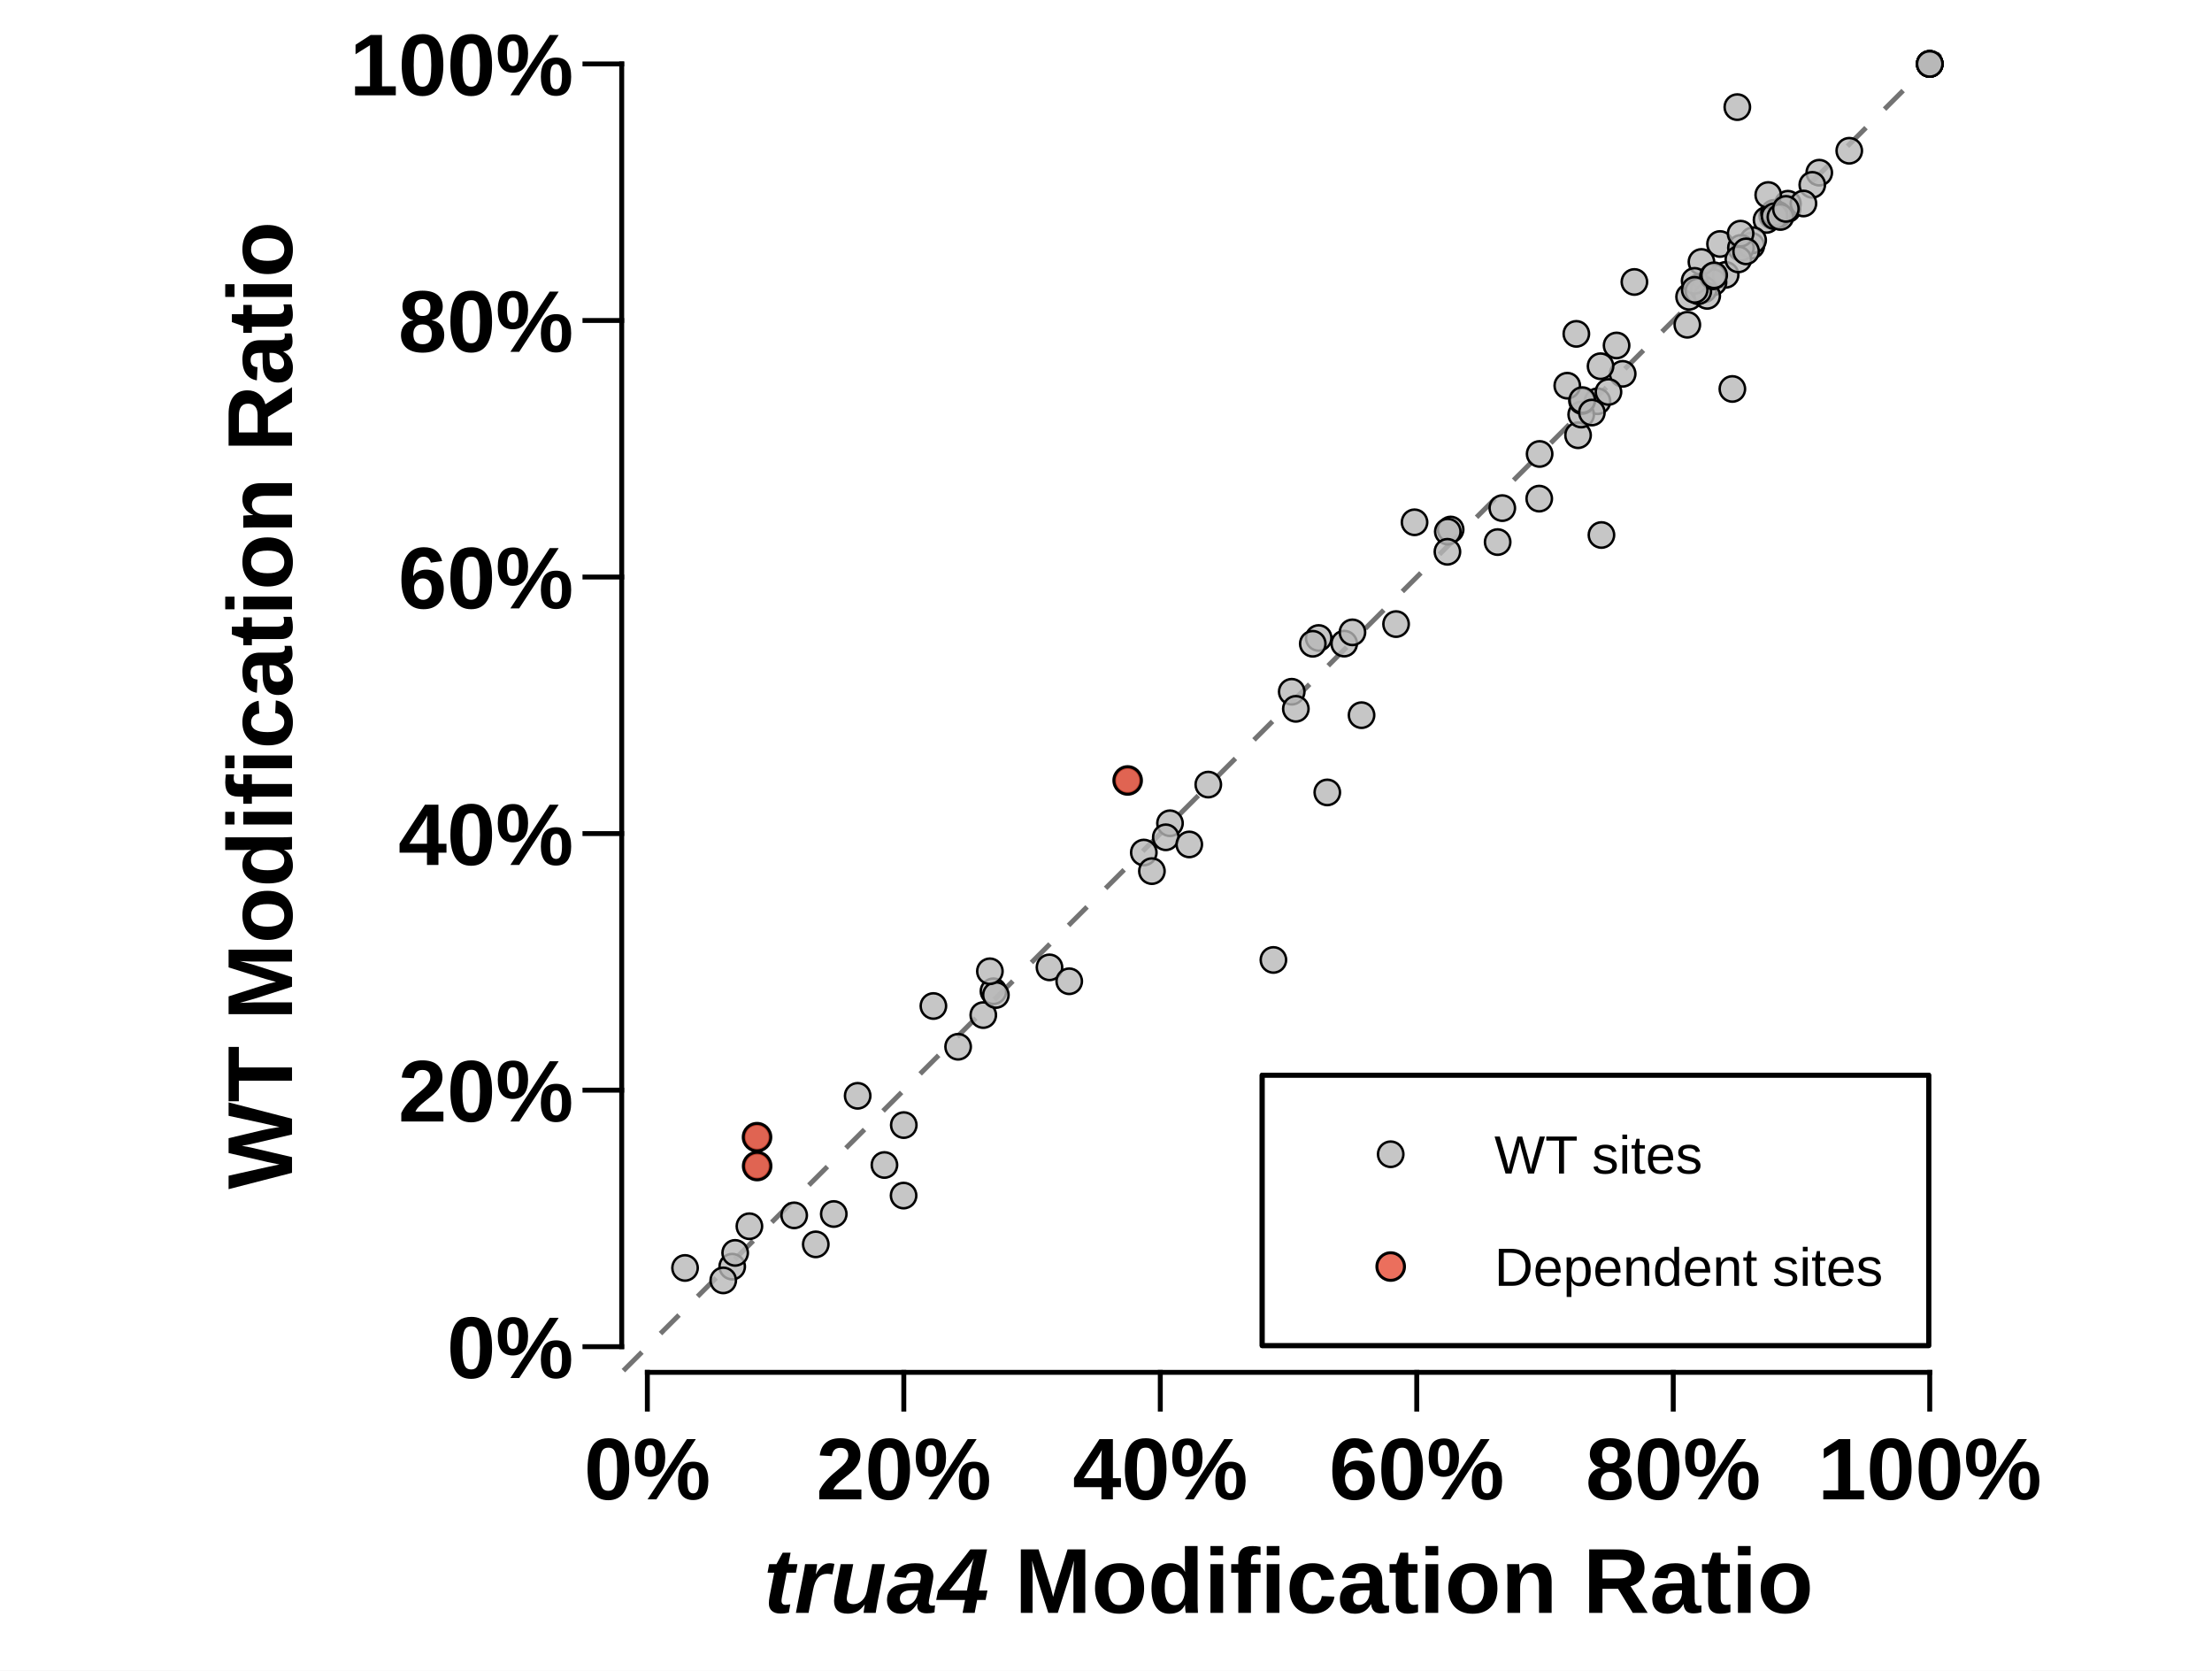
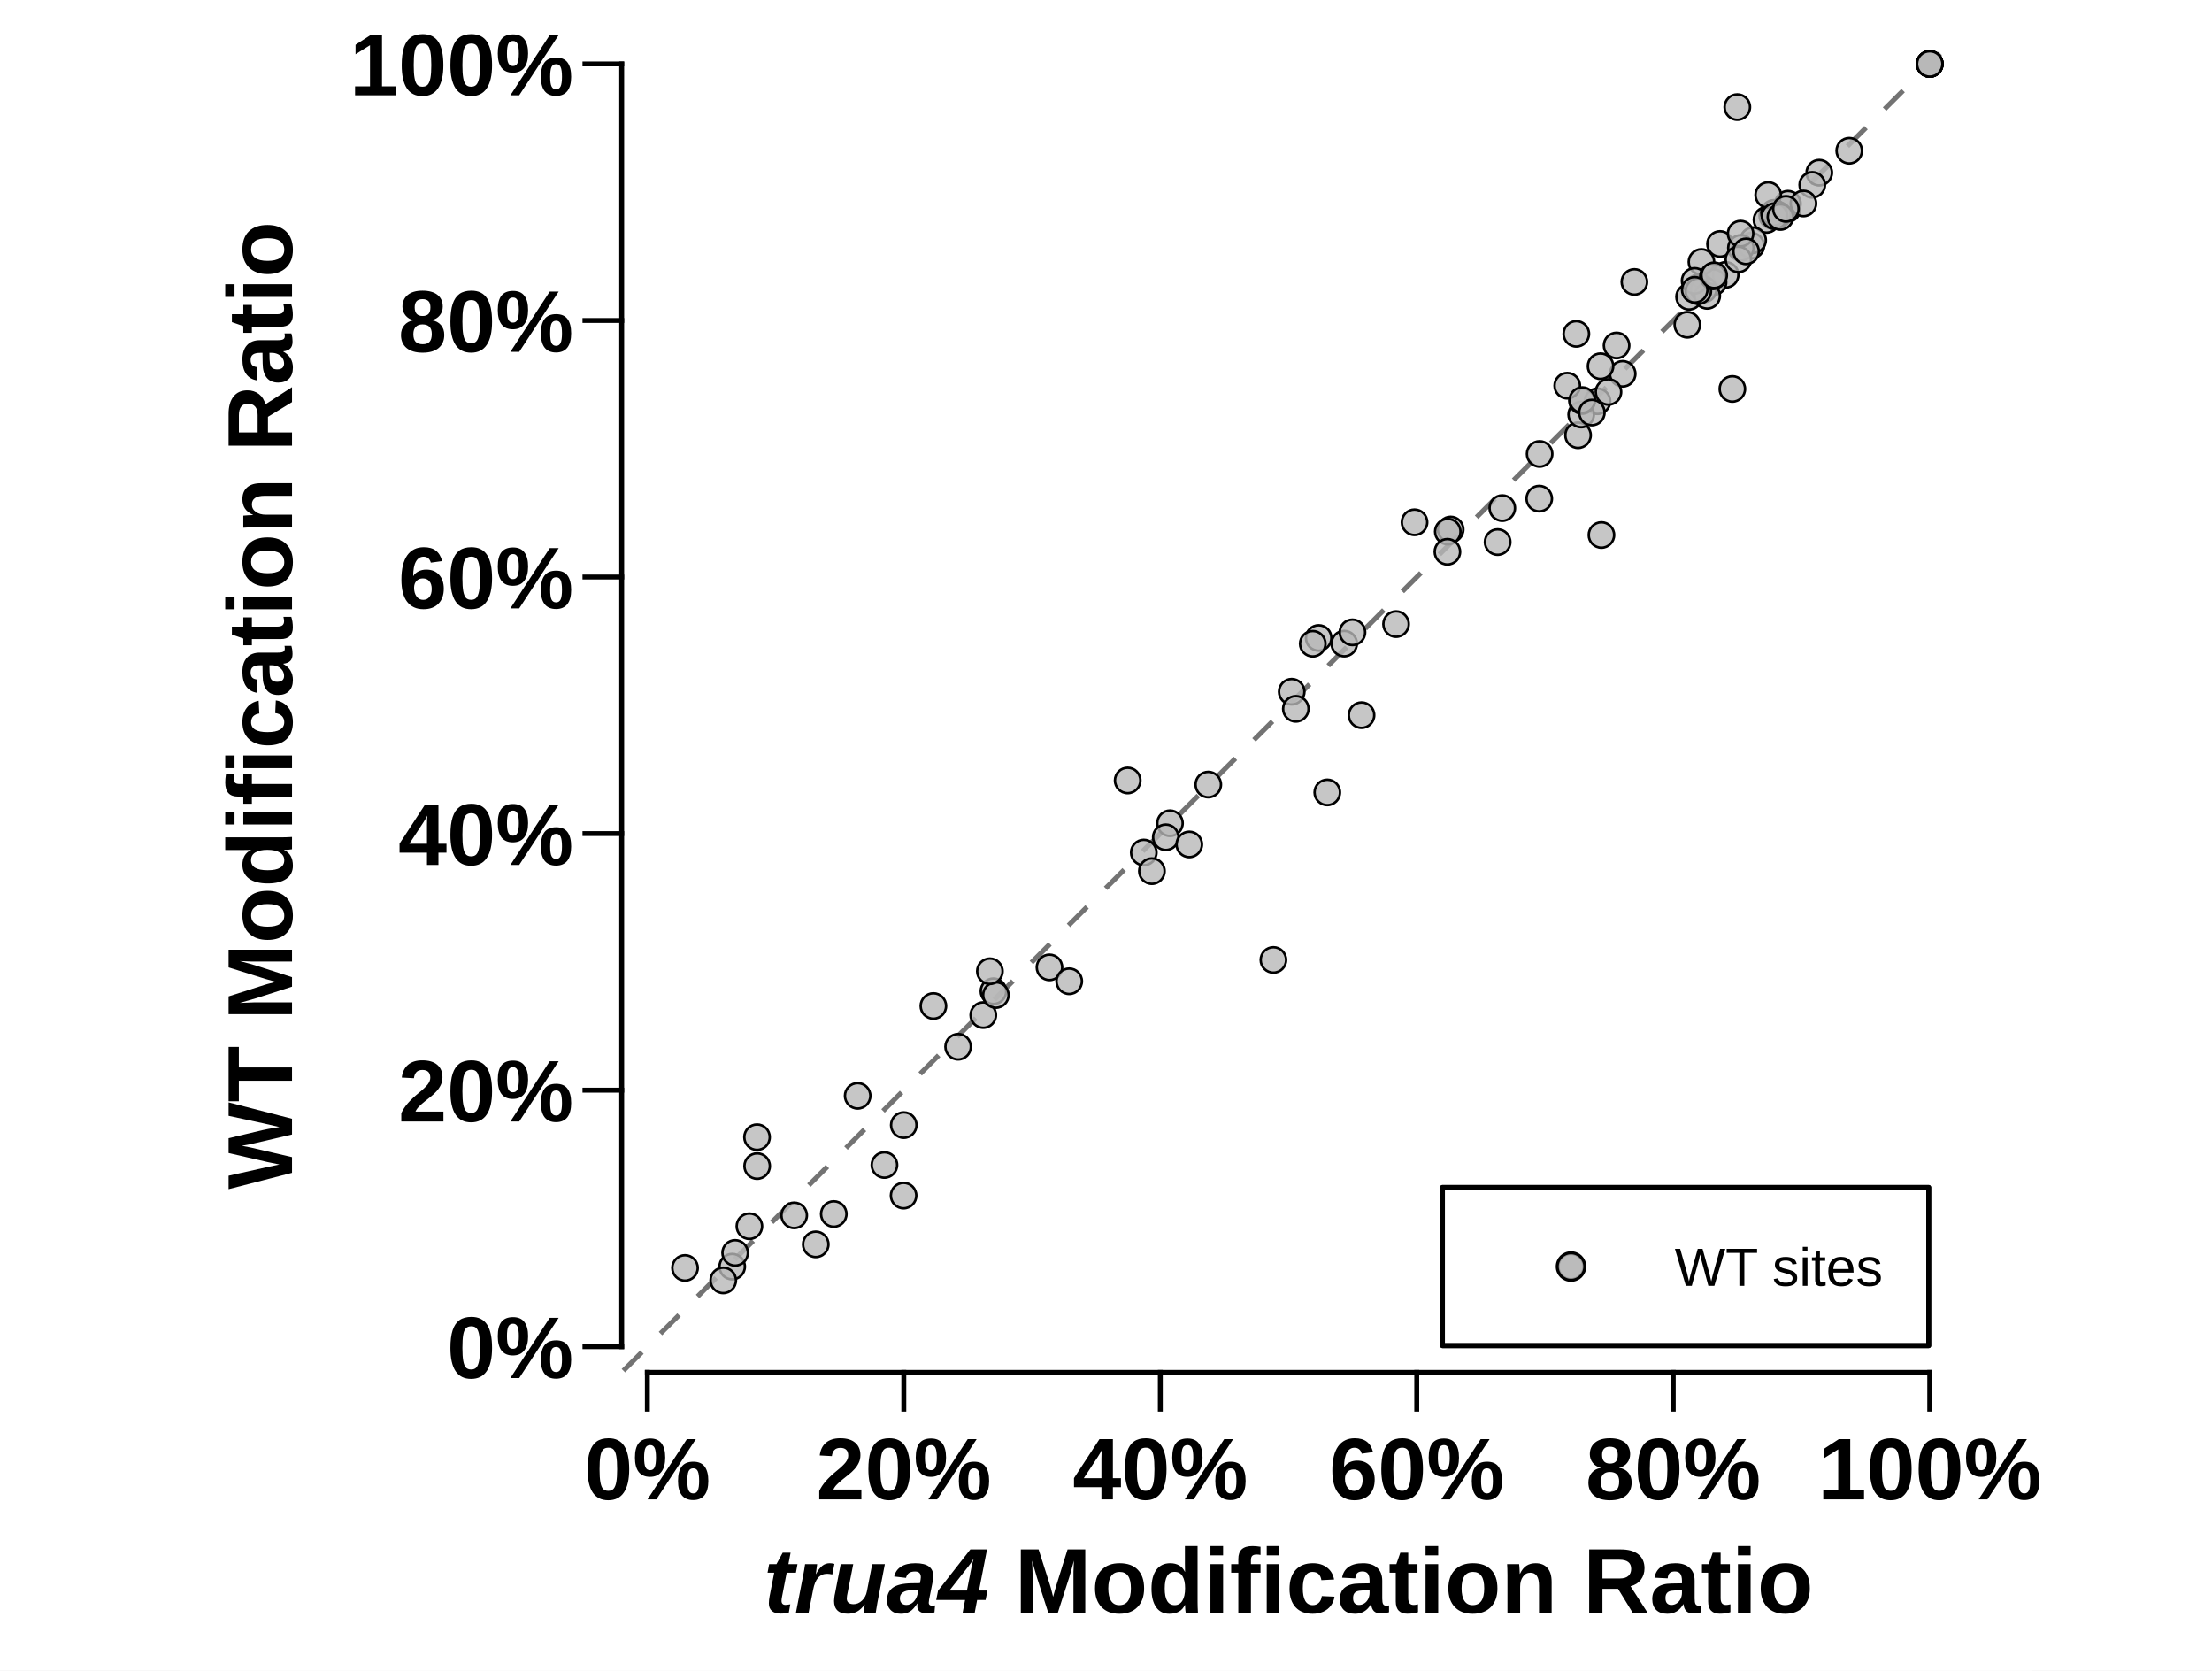
<svg xmlns="http://www.w3.org/2000/svg" width="576.00pt" height="434.88pt" viewBox="0 0 576.00 434.88">
  <g class="svglite">
    <defs>
      <style type="text/css">
    .svglite line, .svglite polyline, .svglite polygon, .svglite path, .svglite rect, .svglite circle {
      fill: none;
      stroke: #000000;
      stroke-linecap: round;
      stroke-linejoin: round;
      stroke-miterlimit: 10.00;
    }
    .svglite text {
      white-space: pre;
    }
    .svglite g.glyphgroup path {
      fill: inherit;
      stroke: none;
    }
  </style>
    </defs>
    <rect width="100%" height="100%" style="stroke: none; fill: #FFFFFF;" />
    <defs>
      <clipPath id="cpMC4wMHw1NzYuMDB8MC4wMHw0MzQuODg=">
        <rect x="0.00" y="0.00" width="576.00" height="434.88" />
      </clipPath>
    </defs>
    <g clip-path="url(#cpMC4wMHw1NzYuMDB8MC4wMHw0MzQuODg=)">
</g>
    <defs>
      <clipPath id="cpNDYuOTB8NTI5LjEwfDAuMDB8NDM0Ljg4">
        <rect x="46.90" y="0.00" width="482.20" height="434.88" />
      </clipPath>
    </defs>
    <g clip-path="url(#cpNDYuOTB8NTI5LjEwfDAuMDB8NDM0Ljg4)">
      <rect x="46.90" y="-0" width="482.20" height="434.88" style="stroke-width: 3.66; stroke: none; fill: #FFFFFF;" />
    </g>
    <g clip-path="url(#cpMC4wMHw1NzYuMDB8MC4wMHw0MzQuODg=)">
</g>
    <defs>
      <clipPath id="cpMTYxLjg5fDUwOS4xN3w5Ljk2fDM1Ny4yNQ==">
        <rect x="161.89" y="9.96" width="347.29" height="347.29" />
      </clipPath>
    </defs>
    <g clip-path="url(#cpMTYxLjg5fDUwOS4xN3w5Ljk2fDM1Ny4yNQ==)">
      <rect x="161.89" y="9.96" width="347.29" height="347.29" style="stroke-width: 3.66; stroke: none;" />
      <line x1="-185.40" y1="704.54" x2="856.46" y2="-337.32" style="stroke-width: 1.28; stroke: #737373; stroke-dasharray: 6.83,6.83; stroke-linecap: butt;" />
      <circle cx="465.46" cy="54.45" r="3.31" style="stroke-width: 0.64; fill: #B8B8B8; fill-opacity: 0.80;" />
      <circle cx="481.54" cy="39.24" r="3.31" style="stroke-width: 0.64; fill: #B8B8B8; fill-opacity: 0.80;" />
      <circle cx="442.82" cy="74.63" r="3.31" style="stroke-width: 0.64; fill: #B8B8B8; fill-opacity: 0.80;" />
      <circle cx="442.21" cy="74.87" r="3.31" style="stroke-width: 0.64; fill: #B8B8B8; fill-opacity: 0.80;" />
      <circle cx="439.83" cy="77.27" r="3.31" style="stroke-width: 0.64; fill: #B8B8B8; fill-opacity: 0.80;" />
      <circle cx="473.73" cy="44.95" r="3.31" style="stroke-width: 0.64; fill: #B8B8B8; fill-opacity: 0.80;" />
      <circle cx="422.54" cy="97.31" r="3.31" style="stroke-width: 0.64; fill: #B8B8B8; fill-opacity: 0.80;" />
      <circle cx="249.49" cy="272.49" r="3.31" style="stroke-width: 0.64; fill: #B8B8B8; fill-opacity: 0.80;" />
      <circle cx="368.34" cy="135.96" r="3.31" style="stroke-width: 0.64; fill: #B8B8B8; fill-opacity: 0.80;" />
      <circle cx="377.74" cy="137.84" r="3.31" style="stroke-width: 0.64; fill: #B8B8B8; fill-opacity: 0.80;" />
      <circle cx="258.69" cy="258.04" r="3.31" style="stroke-width: 0.64; fill: #B8B8B8; fill-opacity: 0.80;" />
      <circle cx="410.92" cy="113.30" r="3.31" style="stroke-width: 0.64; fill: #B8B8B8; fill-opacity: 0.80;" />
      <circle cx="304.66" cy="214.31" r="3.31" style="stroke-width: 0.64; fill: #B8B8B8; fill-opacity: 0.80;" />
      <circle cx="256.04" cy="264.24" r="3.31" style="stroke-width: 0.64; fill: #B8B8B8; fill-opacity: 0.80;" />
      <circle cx="400.81" cy="129.80" r="3.31" style="stroke-width: 0.64; fill: #B8B8B8; fill-opacity: 0.80;" />
      <circle cx="195.14" cy="319.21" r="3.31" style="stroke-width: 0.64; fill: #B8B8B8; fill-opacity: 0.80;" />
      <circle cx="350.03" cy="167.54" r="3.31" style="stroke-width: 0.64; fill: #B8B8B8; fill-opacity: 0.80;" />
      <circle cx="415.98" cy="104.45" r="3.31" style="stroke-width: 0.64; fill: #B8B8B8; fill-opacity: 0.80;" />
      <circle cx="230.30" cy="303.27" r="3.31" style="stroke-width: 0.64; fill: #B8B8B8; fill-opacity: 0.80;" />
      <circle cx="354.54" cy="186.17" r="3.31" style="stroke-width: 0.64; fill: #B8B8B8; fill-opacity: 0.80;" />
      <circle cx="449.36" cy="71.55" r="3.31" style="stroke-width: 0.64; fill: #B8B8B8; fill-opacity: 0.80;" />
      <circle cx="451.10" cy="101.25" r="3.31" style="stroke-width: 0.64; fill: #B8B8B8; fill-opacity: 0.80;" />
      <circle cx="461.49" cy="56.19" r="3.31" style="stroke-width: 0.64; fill: #B8B8B8; fill-opacity: 0.80;" />
      <circle cx="411.74" cy="107.91" r="3.31" style="stroke-width: 0.64; fill: #B8B8B8; fill-opacity: 0.80;" />
      <circle cx="190.66" cy="329.73" r="3.31" style="stroke-width: 0.64; fill: #B8B8B8; fill-opacity: 0.80;" />
      <circle cx="377.00" cy="138.39" r="3.31" style="stroke-width: 0.64; fill: #B8B8B8; fill-opacity: 0.80;" />
+       <circle cx="293.64" cy="203.17" r="3.31" style="stroke-width: 0.64; fill: #B8B8B8; fill-opacity: 0.80;" />
      <circle cx="345.62" cy="206.28" r="3.31" style="stroke-width: 0.64; fill: #B8B8B8; fill-opacity: 0.80;" />
      <circle cx="223.33" cy="285.26" r="3.31" style="stroke-width: 0.64; fill: #B8B8B8; fill-opacity: 0.80;" />
      <circle cx="273.28" cy="251.82" r="3.31" style="stroke-width: 0.64; fill: #B8B8B8; fill-opacity: 0.80;" />
      <circle cx="278.42" cy="255.44" r="3.31" style="stroke-width: 0.64; fill: #B8B8B8; fill-opacity: 0.80;" />
      <circle cx="460.00" cy="57.25" r="3.31" style="stroke-width: 0.64; fill: #B8B8B8; fill-opacity: 0.80;" />
      <circle cx="446.19" cy="73.47" r="3.31" style="stroke-width: 0.64; fill: #B8B8B8; fill-opacity: 0.80;" />
      <circle cx="443.64" cy="75.36" r="3.31" style="stroke-width: 0.64; fill: #B8B8B8; fill-opacity: 0.80;" />
      <circle cx="297.84" cy="221.93" r="3.31" style="stroke-width: 0.64; fill: #B8B8B8; fill-opacity: 0.80;" />
      <circle cx="417.01" cy="139.27" r="3.31" style="stroke-width: 0.64; fill: #B8B8B8; fill-opacity: 0.80;" />
      <circle cx="502.50" cy="16.64" r="3.31" style="stroke-width: 0.64; fill: #B8B8B8; fill-opacity: 0.80;" />
      <circle cx="303.57" cy="217.96" r="3.31" style="stroke-width: 0.64; fill: #B8B8B8; fill-opacity: 0.80;" />
      <circle cx="352.17" cy="164.61" r="3.31" style="stroke-width: 0.64; fill: #B8B8B8; fill-opacity: 0.80;" />
      <circle cx="212.42" cy="323.93" r="3.31" style="stroke-width: 0.64; fill: #B8B8B8; fill-opacity: 0.80;" />
      <circle cx="331.59" cy="249.89" r="3.31" style="stroke-width: 0.64; fill: #B8B8B8; fill-opacity: 0.80;" />
      <circle cx="425.59" cy="73.40" r="3.31" style="stroke-width: 0.64; fill: #B8B8B8; fill-opacity: 0.80;" />
      <circle cx="343.38" cy="166.08" r="3.31" style="stroke-width: 0.64; fill: #B8B8B8; fill-opacity: 0.80;" />
      <circle cx="452.39" cy="27.88" r="3.31" style="stroke-width: 0.64; fill: #B8B8B8; fill-opacity: 0.80;" />
      <circle cx="502.50" cy="16.64" r="3.31" style="stroke-width: 0.64; fill: #B8B8B8; fill-opacity: 0.80;" />
      <circle cx="243.05" cy="261.88" r="3.31" style="stroke-width: 0.64; fill: #B8B8B8; fill-opacity: 0.80;" />
      <circle cx="309.68" cy="219.82" r="3.31" style="stroke-width: 0.64; fill: #B8B8B8; fill-opacity: 0.80;" />
      <circle cx="465.57" cy="53.03" r="3.31" style="stroke-width: 0.64; fill: #B8B8B8; fill-opacity: 0.80;" />
      <circle cx="376.90" cy="143.64" r="3.31" style="stroke-width: 0.64; fill: #B8B8B8; fill-opacity: 0.80;" />
      <circle cx="411.96" cy="104.38" r="3.31" style="stroke-width: 0.64; fill: #B8B8B8; fill-opacity: 0.80;" />
      <circle cx="456.05" cy="63.95" r="3.31" style="stroke-width: 0.64; fill: #B8B8B8; fill-opacity: 0.80;" />
      <circle cx="259.32" cy="259.02" r="3.31" style="stroke-width: 0.64; fill: #B8B8B8; fill-opacity: 0.80;" />
      <circle cx="314.63" cy="204.24" r="3.31" style="stroke-width: 0.64; fill: #B8B8B8; fill-opacity: 0.80;" />
      <circle cx="439.37" cy="84.54" r="3.31" style="stroke-width: 0.64; fill: #B8B8B8; fill-opacity: 0.80;" />
      <circle cx="462.99" cy="55.93" r="3.31" style="stroke-width: 0.64; fill: #B8B8B8; fill-opacity: 0.80;" />
      <circle cx="257.76" cy="252.84" r="3.31" style="stroke-width: 0.64; fill: #B8B8B8; fill-opacity: 0.80;" />
      <circle cx="410.47" cy="86.91" r="3.31" style="stroke-width: 0.64; fill: #B8B8B8; fill-opacity: 0.80;" />
      <circle cx="206.80" cy="316.38" r="3.31" style="stroke-width: 0.64; fill: #B8B8B8; fill-opacity: 0.80;" />
      <circle cx="341.84" cy="167.58" r="3.31" style="stroke-width: 0.64; fill: #B8B8B8; fill-opacity: 0.80;" />
      <circle cx="471.91" cy="48.12" r="3.31" style="stroke-width: 0.64; fill: #B8B8B8; fill-opacity: 0.80;" />
      <circle cx="363.53" cy="162.46" r="3.31" style="stroke-width: 0.64; fill: #B8B8B8; fill-opacity: 0.80;" />
      <circle cx="456.51" cy="62.52" r="3.31" style="stroke-width: 0.64; fill: #B8B8B8; fill-opacity: 0.80;" />
      <circle cx="502.50" cy="16.64" r="3.31" style="stroke-width: 0.64; fill: #B8B8B8; fill-opacity: 0.80;" />
      <circle cx="391.19" cy="132.27" r="3.31" style="stroke-width: 0.64; fill: #B8B8B8; fill-opacity: 0.80;" />
      <circle cx="336.36" cy="180.07" r="3.31" style="stroke-width: 0.64; fill: #B8B8B8; fill-opacity: 0.80;" />
      <circle cx="461.96" cy="55.41" r="3.31" style="stroke-width: 0.64; fill: #B8B8B8; fill-opacity: 0.80;" />
      <circle cx="502.50" cy="16.64" r="3.31" style="stroke-width: 0.64; fill: #B8B8B8; fill-opacity: 0.80;" />
      <circle cx="444.55" cy="77.02" r="3.31" style="stroke-width: 0.64; fill: #B8B8B8; fill-opacity: 0.80;" />
      <circle cx="408.11" cy="100.40" r="3.31" style="stroke-width: 0.64; fill: #B8B8B8; fill-opacity: 0.80;" />
      <circle cx="412.03" cy="104.15" r="3.31" style="stroke-width: 0.64; fill: #B8B8B8; fill-opacity: 0.80;" />
      <circle cx="420.95" cy="89.93" r="3.31" style="stroke-width: 0.64; fill: #B8B8B8; fill-opacity: 0.80;" />
      <circle cx="400.91" cy="118.17" r="3.31" style="stroke-width: 0.64; fill: #B8B8B8; fill-opacity: 0.80;" />
      <circle cx="416.78" cy="95.33" r="3.31" style="stroke-width: 0.64; fill: #B8B8B8; fill-opacity: 0.80;" />
      <circle cx="418.84" cy="102.03" r="3.31" style="stroke-width: 0.64; fill: #B8B8B8; fill-opacity: 0.80;" />
      <circle cx="447.89" cy="63.51" r="3.31" style="stroke-width: 0.64; fill: #B8B8B8; fill-opacity: 0.80;" />
      <circle cx="443.05" cy="68.19" r="3.31" style="stroke-width: 0.64; fill: #B8B8B8; fill-opacity: 0.80;" />
      <circle cx="460.44" cy="50.76" r="3.31" style="stroke-width: 0.64; fill: #B8B8B8; fill-opacity: 0.80;" />
      <circle cx="441.27" cy="73.11" r="3.31" style="stroke-width: 0.64; fill: #B8B8B8; fill-opacity: 0.80;" />
      <circle cx="442.23" cy="75.81" r="3.31" style="stroke-width: 0.64; fill: #B8B8B8; fill-opacity: 0.80;" />
      <circle cx="502.50" cy="16.64" r="3.31" style="stroke-width: 0.64; fill: #B8B8B8; fill-opacity: 0.80;" />
      <circle cx="462.09" cy="56.28" r="3.31" style="stroke-width: 0.64; fill: #B8B8B8; fill-opacity: 0.80;" />
      <circle cx="188.33" cy="333.31" r="3.31" style="stroke-width: 0.64; fill: #B8B8B8; fill-opacity: 0.80;" />
      <circle cx="446.05" cy="71.93" r="3.31" style="stroke-width: 0.64; fill: #B8B8B8; fill-opacity: 0.80;" />
      <circle cx="453.33" cy="64.52" r="3.31" style="stroke-width: 0.64; fill: #B8B8B8; fill-opacity: 0.80;" />
      <circle cx="217.11" cy="316.03" r="3.31" style="stroke-width: 0.64; fill: #B8B8B8; fill-opacity: 0.80;" />
      <circle cx="389.98" cy="141.11" r="3.31" style="stroke-width: 0.64; fill: #B8B8B8; fill-opacity: 0.80;" />
      <circle cx="441.30" cy="75.45" r="3.31" style="stroke-width: 0.64; fill: #B8B8B8; fill-opacity: 0.80;" />
      <circle cx="453.24" cy="60.82" r="3.31" style="stroke-width: 0.64; fill: #B8B8B8; fill-opacity: 0.80;" />
      <circle cx="299.95" cy="226.77" r="3.31" style="stroke-width: 0.64; fill: #B8B8B8; fill-opacity: 0.80;" />
      <circle cx="463.61" cy="56.48" r="3.31" style="stroke-width: 0.64; fill: #B8B8B8; fill-opacity: 0.80;" />
      <circle cx="446.36" cy="71.66" r="3.31" style="stroke-width: 0.64; fill: #B8B8B8; fill-opacity: 0.80;" />
      <circle cx="235.29" cy="311.23" r="3.31" style="stroke-width: 0.64; fill: #B8B8B8; fill-opacity: 0.80;" />
+       <circle cx="197.16" cy="303.55" r="3.31" style="stroke-width: 0.64; fill: #B8B8B8; fill-opacity: 0.80;" />
+       <circle cx="197.13" cy="296.03" r="3.31" style="stroke-width: 0.64; fill: #B8B8B8; fill-opacity: 0.80;" />
      <circle cx="452.66" cy="67.53" r="3.31" style="stroke-width: 0.64; fill: #B8B8B8; fill-opacity: 0.80;" />
      <circle cx="191.43" cy="326.15" r="3.31" style="stroke-width: 0.64; fill: #B8B8B8; fill-opacity: 0.80;" />
      <circle cx="469.61" cy="52.97" r="3.31" style="stroke-width: 0.64; fill: #B8B8B8; fill-opacity: 0.80;" />
      <circle cx="235.34" cy="292.88" r="3.31" style="stroke-width: 0.64; fill: #B8B8B8; fill-opacity: 0.80;" />
      <circle cx="178.38" cy="330.07" r="3.31" style="stroke-width: 0.64; fill: #B8B8B8; fill-opacity: 0.80;" />
      <circle cx="414.52" cy="107.39" r="3.31" style="stroke-width: 0.64; fill: #B8B8B8; fill-opacity: 0.80;" />
      <circle cx="337.43" cy="184.52" r="3.31" style="stroke-width: 0.64; fill: #B8B8B8; fill-opacity: 0.80;" />
      <circle cx="465.04" cy="54.38" r="3.31" style="stroke-width: 0.64; fill: #B8B8B8; fill-opacity: 0.80;" />
      <circle cx="454.68" cy="65.43" r="3.31" style="stroke-width: 0.64; fill: #B8B8B8; fill-opacity: 0.80;" />
-       <circle cx="293.64" cy="203.17" r="3.31" style="stroke-width: 0.64; fill: #B8B8B8; fill-opacity: 0.80;" />
-       <circle cx="197.16" cy="303.55" r="3.31" style="stroke-width: 0.64; fill: #B8B8B8; fill-opacity: 0.80;" />
-       <circle cx="197.13" cy="296.03" r="3.31" style="stroke-width: 0.64; fill: #B8B8B8; fill-opacity: 0.80;" />
-       <circle cx="293.64" cy="203.17" r="3.59" style="stroke-width: 0.78; fill: #E64B35; fill-opacity: 0.80;" />
-       <circle cx="197.16" cy="303.55" r="3.59" style="stroke-width: 0.78; fill: #E64B35; fill-opacity: 0.80;" />
-       <circle cx="197.13" cy="296.03" r="3.59" style="stroke-width: 0.78; fill: #E64B35; fill-opacity: 0.80;" />
    </g>
    <g clip-path="url(#cpMC4wMHw1NzYuMDB8MC4wMHw0MzQuODg=)">
      <polyline points="161.89,350.57 161.89,16.64 " style="stroke-width: 1.28; stroke-linecap: square;" />
      <text x="149.33" y="358.73" text-anchor="end" style="font-size: 22.80px; font-weight: bold; font-family: &quot;Arial&quot;;">0%</text>
      <text x="149.33" y="291.95" text-anchor="end" style="font-size: 22.80px; font-weight: bold; font-family: &quot;Arial&quot;;">20%</text>
      <text x="149.33" y="225.16" text-anchor="end" style="font-size: 22.80px; font-weight: bold; font-family: &quot;Arial&quot;;">40%</text>
      <text x="149.33" y="158.37" text-anchor="end" style="font-size: 22.80px; font-weight: bold; font-family: &quot;Arial&quot;;">60%</text>
      <text x="149.33" y="91.59" text-anchor="end" style="font-size: 22.80px; font-weight: bold; font-family: &quot;Arial&quot;;">80%</text>
      <text x="149.33" y="24.80" text-anchor="end" style="font-size: 22.80px; font-weight: bold; font-family: &quot;Arial&quot;;">100%</text>
      <polyline points="152.32,350.57 161.89,350.57 " style="stroke-width: 1.28; stroke-linecap: square;" />
      <polyline points="152.32,283.79 161.89,283.79 " style="stroke-width: 1.28; stroke-linecap: square;" />
      <polyline points="152.32,217.00 161.89,217.00 " style="stroke-width: 1.28; stroke-linecap: square;" />
      <polyline points="152.32,150.21 161.89,150.21 " style="stroke-width: 1.28; stroke-linecap: square;" />
      <polyline points="152.32,83.43 161.89,83.43 " style="stroke-width: 1.28; stroke-linecap: square;" />
      <polyline points="152.32,16.64 161.89,16.64 " style="stroke-width: 1.28; stroke-linecap: square;" />
      <polyline points="168.57,357.25 502.50,357.25 " style="stroke-width: 1.28; stroke-linecap: square;" />
      <polyline points="168.57,366.81 168.57,357.25 " style="stroke-width: 1.28; stroke-linecap: square;" />
      <polyline points="235.35,366.81 235.35,357.25 " style="stroke-width: 1.28; stroke-linecap: square;" />
      <polyline points="302.14,366.81 302.14,357.25 " style="stroke-width: 1.28; stroke-linecap: square;" />
      <polyline points="368.92,366.81 368.92,357.25 " style="stroke-width: 1.28; stroke-linecap: square;" />
      <polyline points="435.71,366.81 435.71,357.25 " style="stroke-width: 1.28; stroke-linecap: square;" />
      <polyline points="502.50,366.81 502.50,357.25 " style="stroke-width: 1.28; stroke-linecap: square;" />
      <text x="168.57" y="390.32" text-anchor="middle" style="font-size: 22.80px; font-weight: bold; font-family: &quot;Arial&quot;;">0%</text>
      <text x="235.35" y="390.32" text-anchor="middle" style="font-size: 22.80px; font-weight: bold; font-family: &quot;Arial&quot;;">20%</text>
      <text x="302.14" y="390.32" text-anchor="middle" style="font-size: 22.80px; font-weight: bold; font-family: &quot;Arial&quot;;">40%</text>
      <text x="368.92" y="390.32" text-anchor="middle" style="font-size: 22.80px; font-weight: bold; font-family: &quot;Arial&quot;;">60%</text>
      <text x="435.71" y="390.32" text-anchor="middle" style="font-size: 22.80px; font-weight: bold; font-family: &quot;Arial&quot;;">80%</text>
      <text x="502.50" y="390.32" text-anchor="middle" style="font-size: 22.80px; font-weight: bold; font-family: &quot;Arial&quot;;">100%</text>
      <text x="198.85" y="419.86" style="font-size: 24.00px; font-weight: bold; font-style: italic; font-family: &quot;Arial&quot;;">trua4</text>
      <text x="264.21" y="419.86" style="font-size: 24.00px; font-weight: bold; font-family: &quot;Arial&quot;;">Modification</text>
      <text x="412.21" y="419.86" style="font-size: 24.00px; font-weight: bold; font-family: &quot;Arial&quot;;">Ratio</text>
      <text transform="translate(76.04,183.61) rotate(-90)" text-anchor="middle" style="font-size: 24.00px; font-weight: bold; font-family: &quot;Arial&quot;;">WT Modification Ratio</text>
-       <rect x="328.66" y="279.88" width="173.57" height="70.43" style="stroke-width: 1.28;" />
-       <rect x="328.66" y="279.88" width="173.57" height="70.43" style="stroke-width: 1.28;" />
-       <rect x="340.61" y="291.83" width="43.04" height="17.28" style="stroke-width: 3.66; stroke: none; fill: #FFFFFF;" />
-       <circle cx="362.13" cy="300.47" r="3.31" style="stroke-width: 0.64; fill: #B8B8B8; fill-opacity: 0.80;" />
-       <rect x="340.61" y="321.07" width="43.04" height="17.28" style="stroke-width: 3.66; stroke: none; fill: #FFFFFF;" />
-       <circle cx="362.13" cy="329.71" r="3.59" style="stroke-width: 0.78; fill: #E64B35; fill-opacity: 0.80;" />
-       <text x="389.13" y="305.49" style="font-size: 14.00px; font-family: &quot;Arial&quot;;">WT sites</text>
-       <text x="389.13" y="334.72" style="font-size: 14.00px; font-family: &quot;Arial&quot;;">Dependent sites</text>
+       <rect x="375.61" y="309.11" width="126.62" height="41.19" style="stroke-width: 1.28;" />
+       <rect x="375.61" y="309.11" width="126.62" height="41.19" style="stroke-width: 1.28;" />
+       <rect x="387.57" y="321.07" width="43.04" height="17.28" style="stroke-width: 3.66; stroke: none; fill: #FFFFFF;" />
+       <circle cx="409.09" cy="329.71" r="3.31" style="stroke-width: 0.64; fill: #B8B8B8; fill-opacity: 0.80;" />
+       <circle cx="409.09" cy="329.71" r="3.59" style="stroke-width: 0.78; fill: #B8B8B8; fill-opacity: 0.80;" />
+       <text x="436.09" y="334.72" style="font-size: 14.00px; font-family: &quot;Arial&quot;;">WT sites</text>
    </g>
  </g>
</svg>
